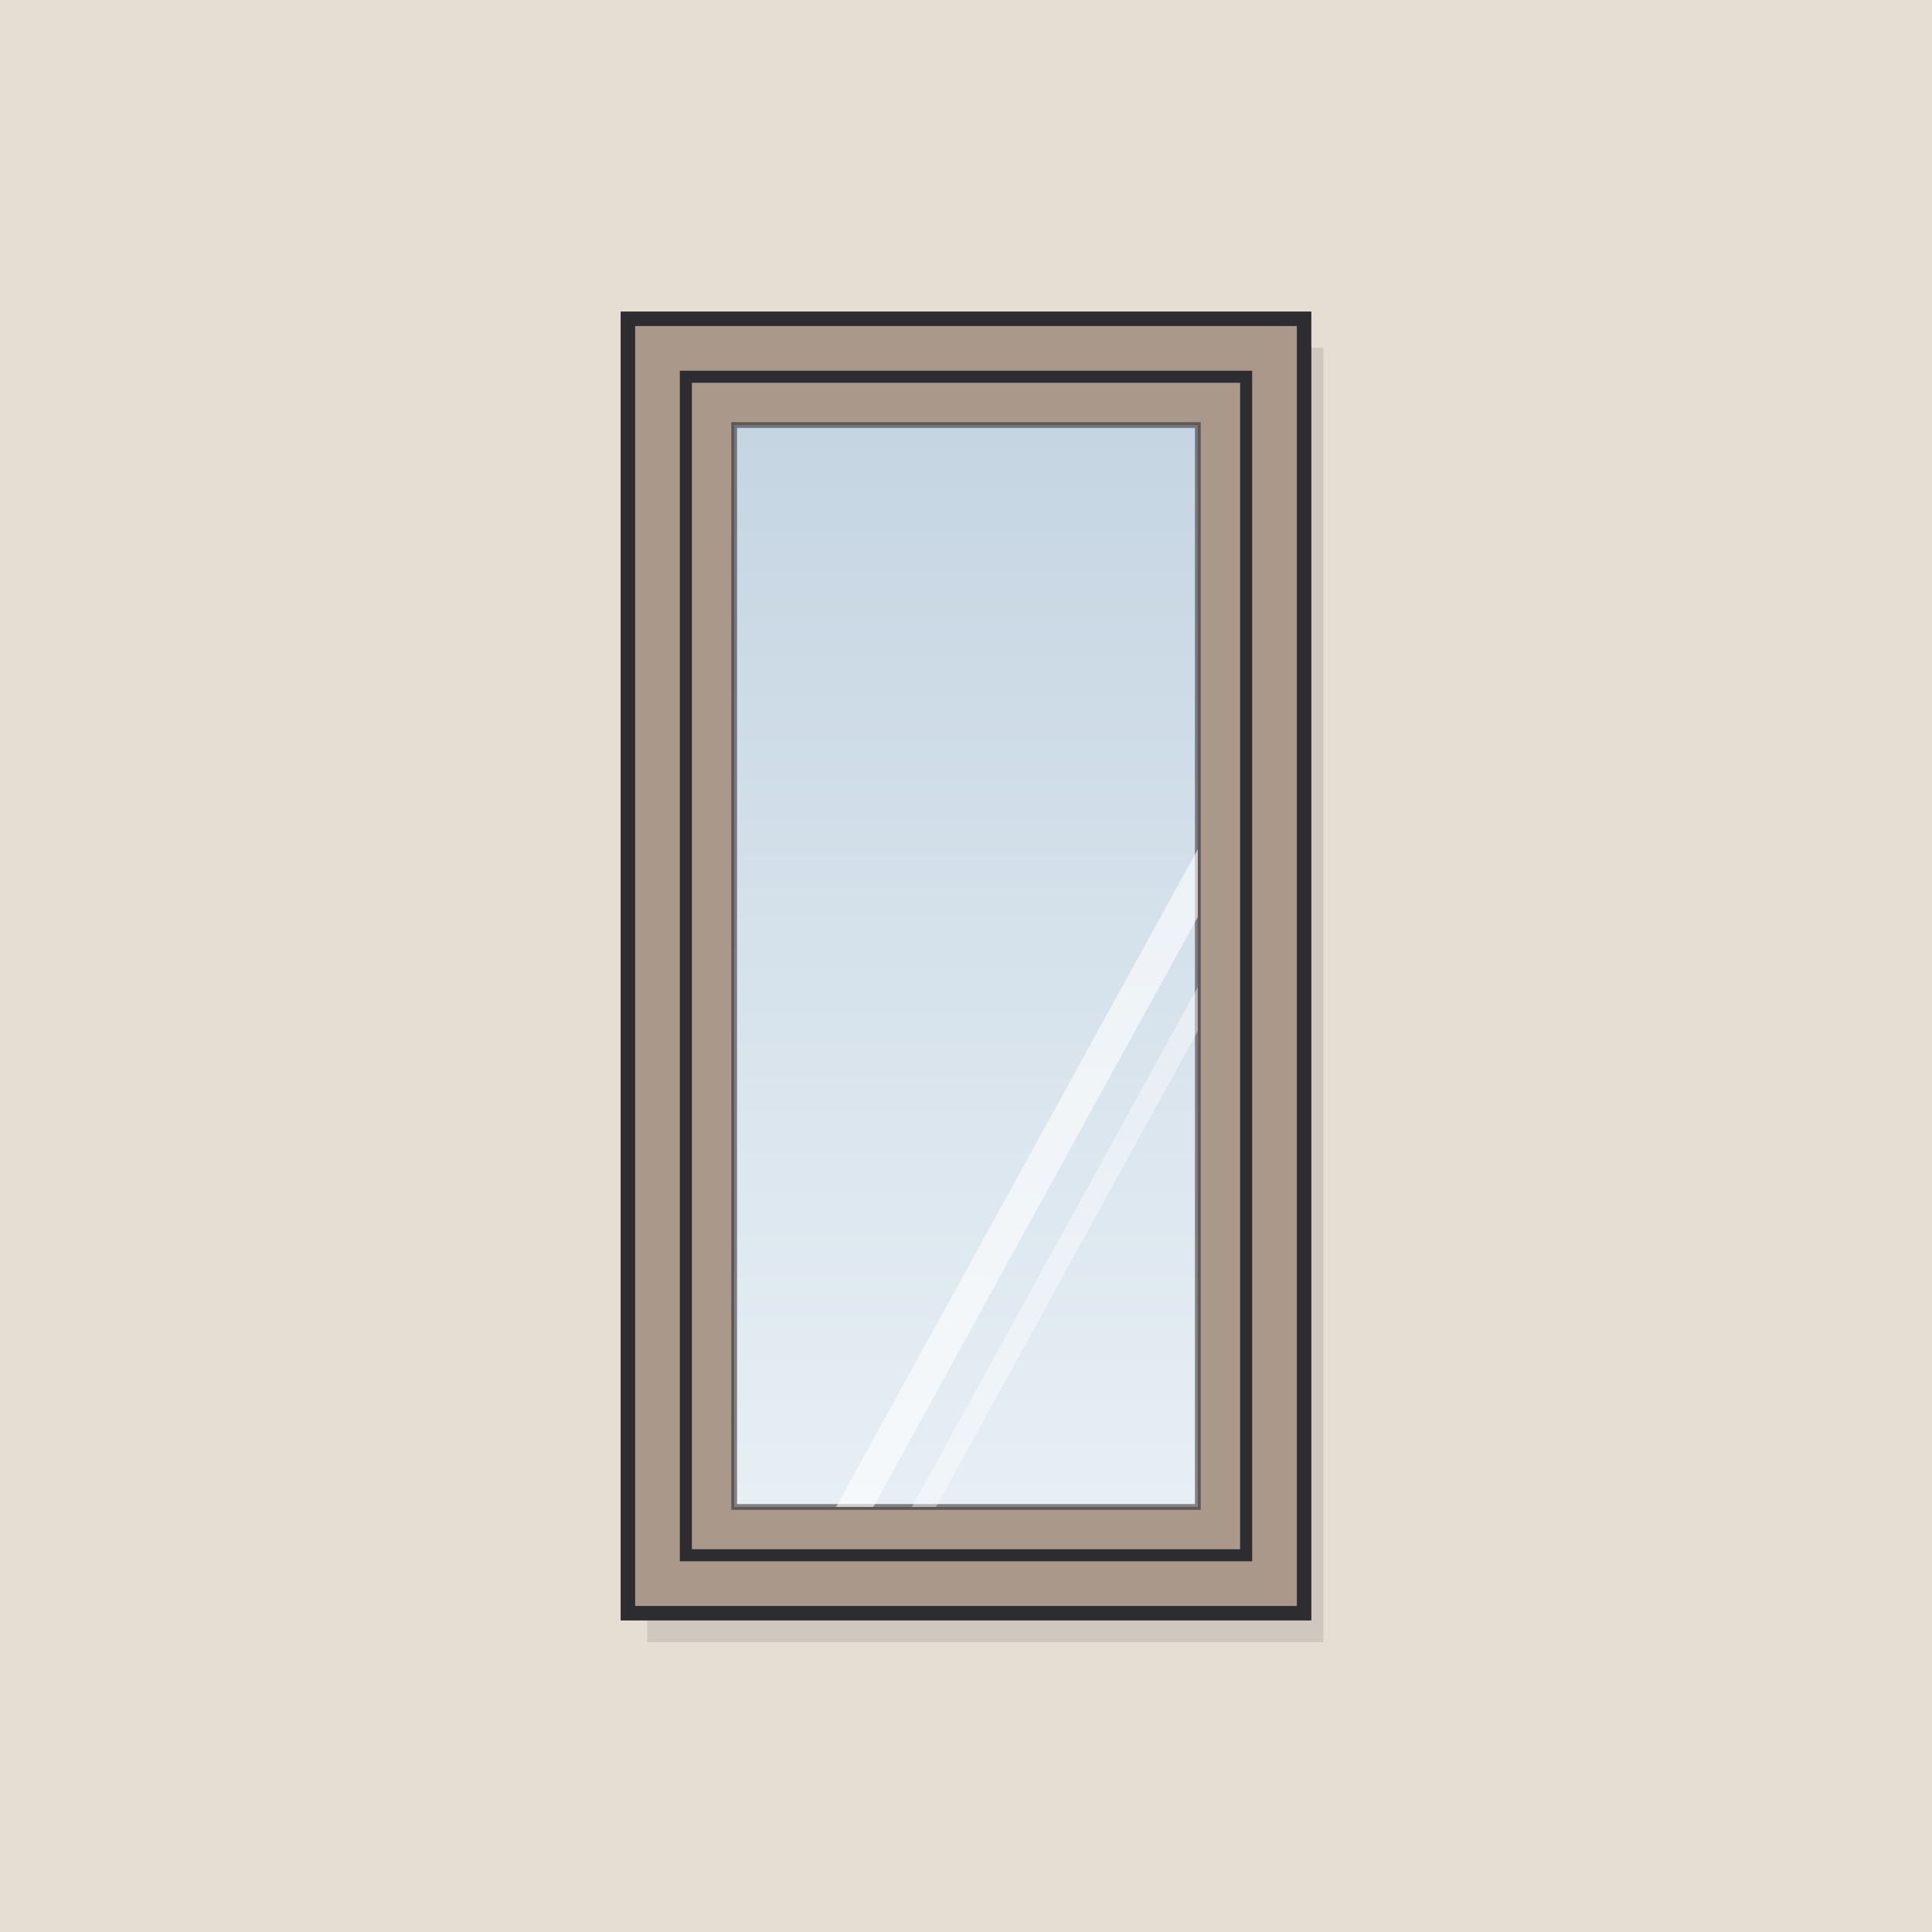
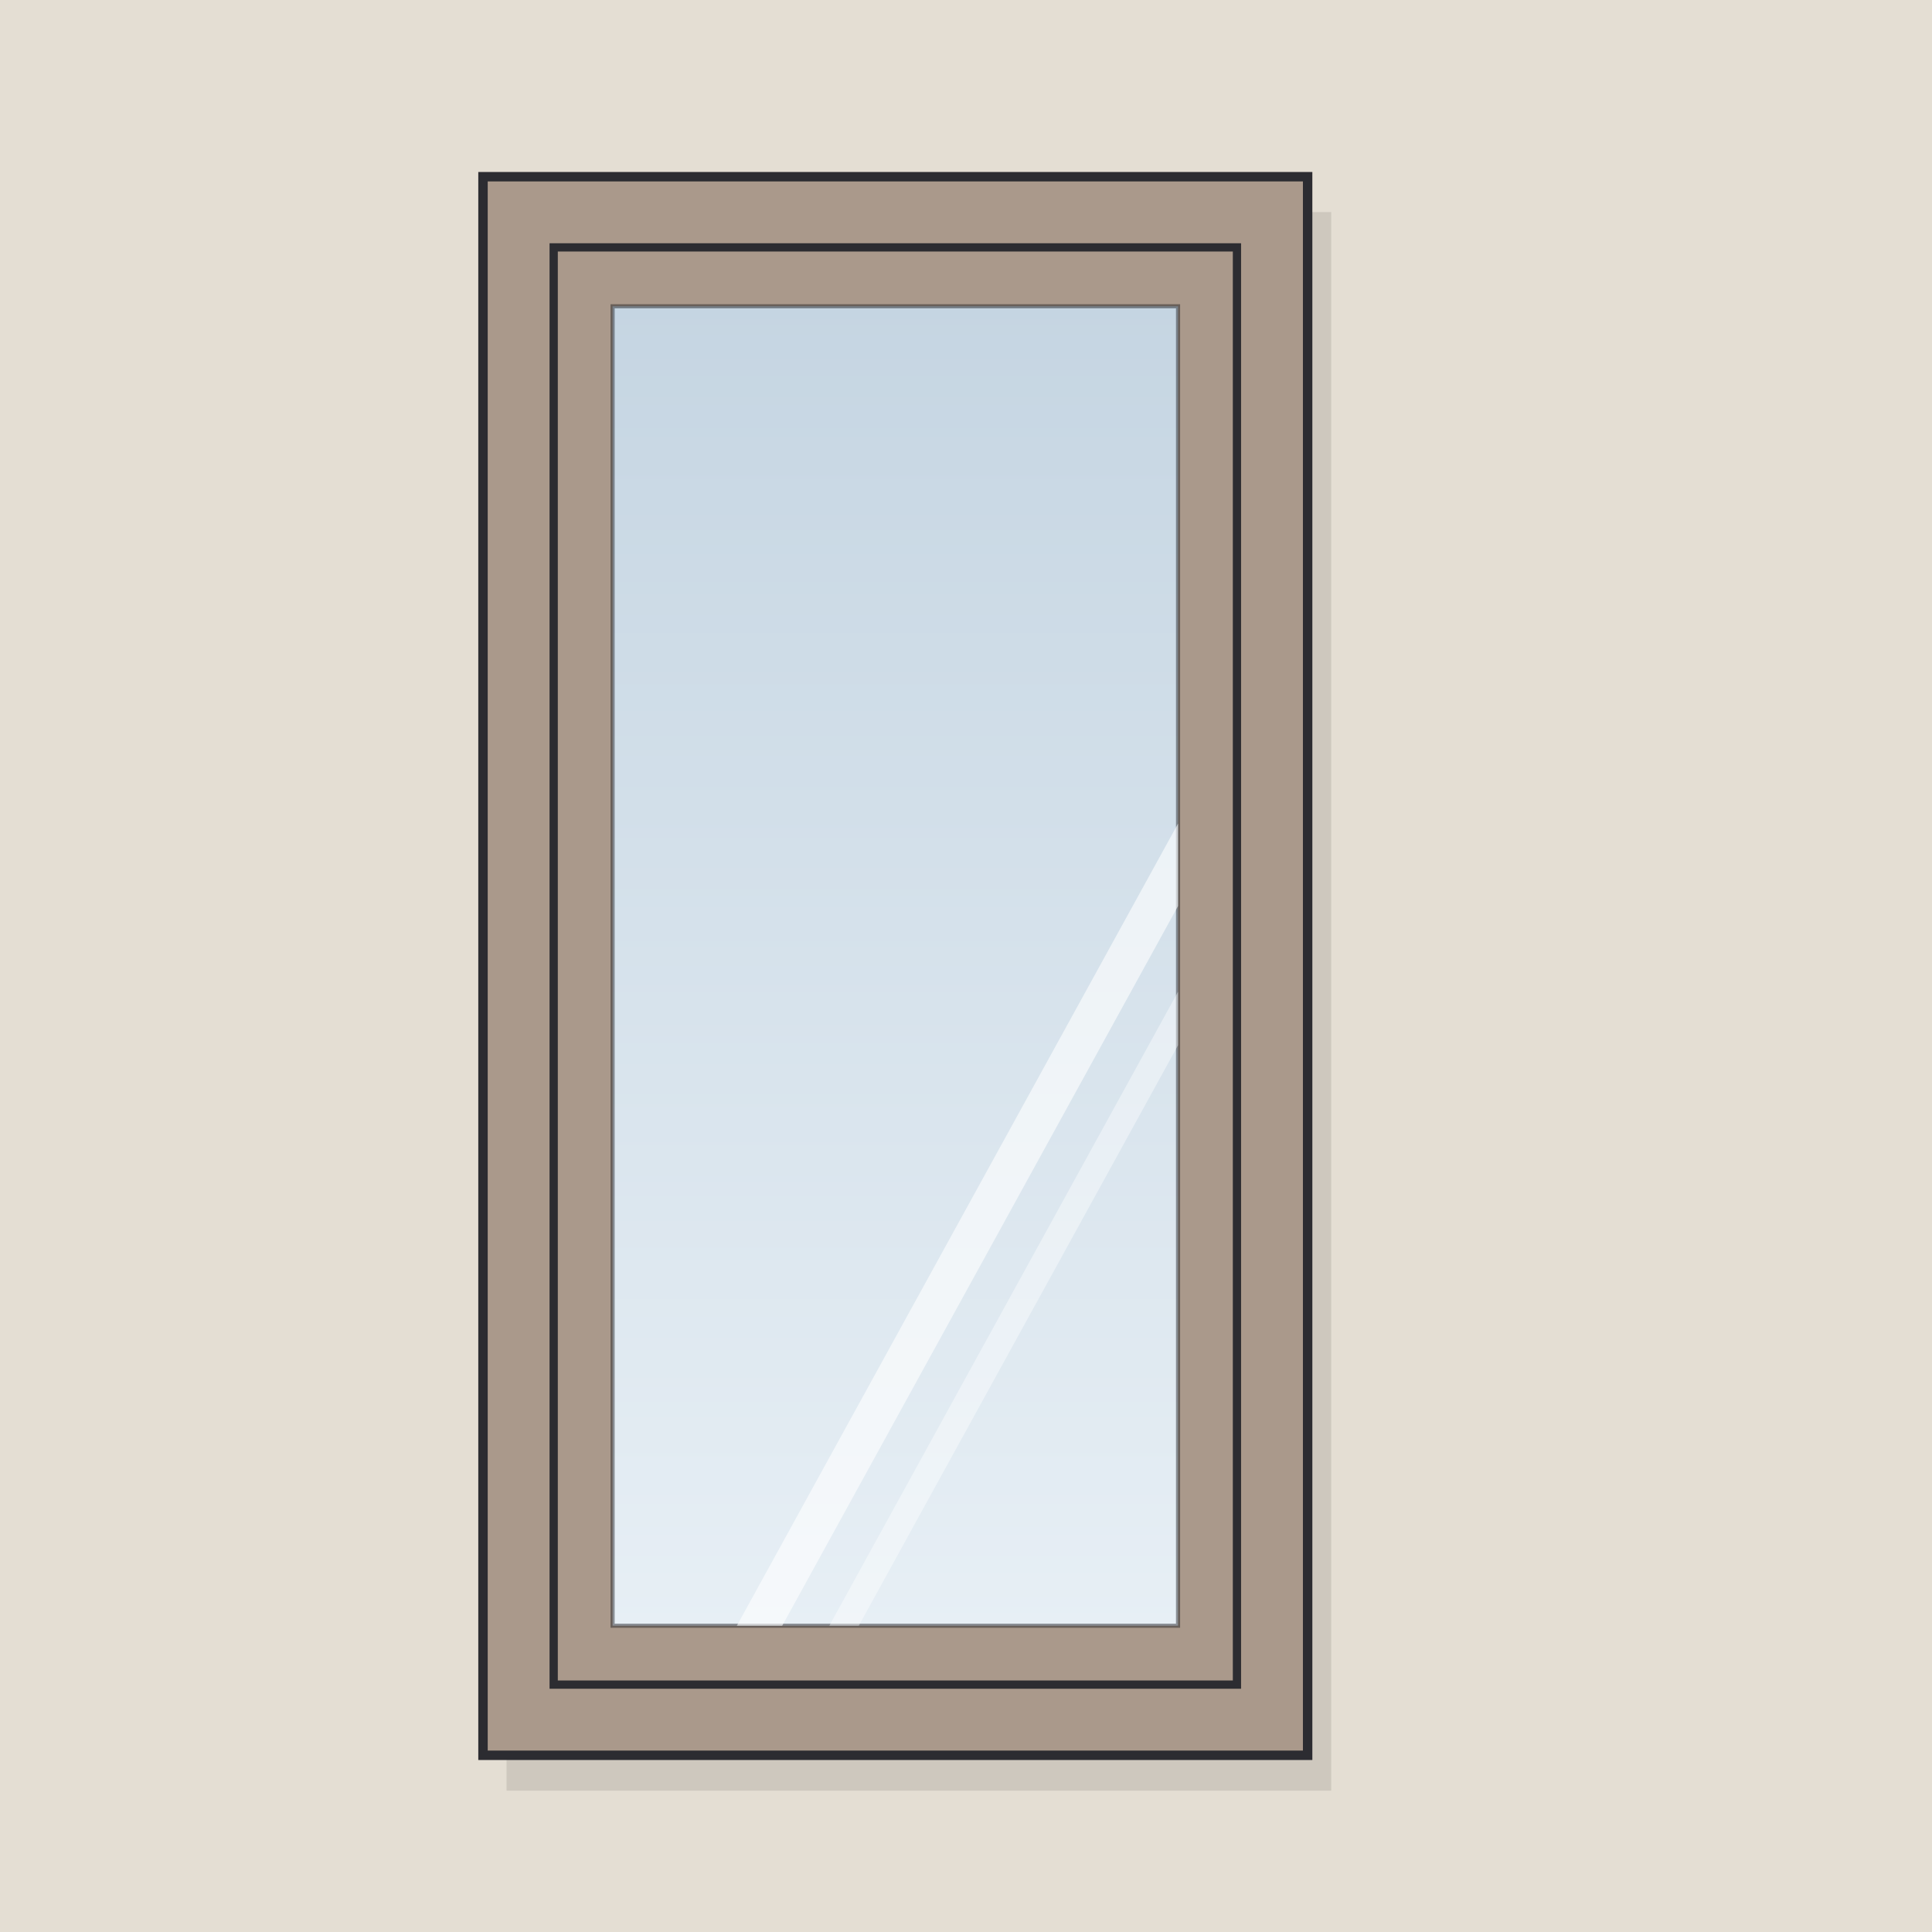
- <svg xmlns="http://www.w3.org/2000/svg" viewBox="0 0 400 400" width="400" height="400" role="img">
+ <svg xmlns="http://www.w3.org/2000/svg" viewBox="48.0 36.0 328.0 328.0" width="600" height="600" role="img">
  <defs>
    <linearGradient id="gl" x1="0" y1="0" x2="0" y2="1">
      <stop offset="0" stop-color="#C5D5E2" />
      <stop offset="1" stop-color="#E7EFF5" />
    </linearGradient>
    <pattern id="mesh" width="4" height="4" patternUnits="userSpaceOnUse">
      <rect width="4" height="4" fill="#B9C2CA" />
      <path d="M0 .5H4M.5 0V4" stroke="#19191D" stroke-opacity=".12" stroke-width="1" />
    </pattern>
    <pattern id="pine" width="14" height="14" patternUnits="userSpaceOnUse">
      <rect width="14" height="14" fill="#DFC195" />
      <path d="M3 0V14M9.5 0V14" stroke="#8C6030" stroke-opacity=".13" stroke-width="1" />
      <path d="M6 0V14" stroke="#FFFFFF" stroke-opacity=".12" stroke-width="1.4" />
    </pattern>
    <linearGradient id="shine" x1="0" y1="0" x2="1" y2="0">
      <stop offset="0" stop-color="#fff" stop-opacity="0" />
      <stop offset=".5" stop-color="#fff" stop-opacity=".75" />
      <stop offset="1" stop-color="#fff" stop-opacity="0" />
    </linearGradient>
  </defs>
-   <rect width="400" height="400" fill="#E4DED3" />
+   <rect x="-400" y="-400" width="1200" height="1200" fill="#E4DED3" />
  <rect x="134.0" y="72.0" width="140.0" height="268.0" fill="#000" stroke="none" stroke-width="0" fill-opacity=".10" />
-   <rect x="130.0" y="66.0" width="140.0" height="268.0" fill="#AA998B" stroke="#2C2C31" stroke-width="3" />
-   <rect x="142.0" y="78.0" width="116.0" height="244.0" fill="url(#mesh)" stroke="#19191D" stroke-width="1" stroke-opacity=".35" />
-   <rect x="142.0" y="78.0" width="116.0" height="244.0" fill="#AA998B" stroke="#2C2C31" stroke-width="2.5" />
+   <rect x="130.0" y="66.0" width="140.0" height="268.0" fill="#AA998B" stroke="#2C2C31" stroke-width="1.6" />
+   <rect x="142.0" y="78.0" width="116.0" height="244.0" fill="url(#mesh)" stroke="#19191D" stroke-width="0.6" stroke-opacity=".3" />
+   <rect x="142.0" y="78.0" width="116.0" height="244.0" fill="#AA998B" stroke="#2C2C31" stroke-width="1.4" />
  <clipPath id="c75">
    <rect x="152.0" y="88.0" width="96.0" height="224.0" />
  </clipPath>
-   <rect x="152.0" y="88.0" width="96.0" height="224.0" fill="url(#gl)" stroke="#19191D" stroke-width="1.2" stroke-opacity=".5" />
+   <rect x="152.0" y="88.0" width="96.0" height="224.0" fill="url(#gl)" stroke="#19191D" stroke-width="0.7" stroke-opacity=".45" />
  <g clip-path="url(#c75)">
    <polygon points="173.1,312.0 180.8,312.0 304.0,88.0 296.3,88.0" fill="#fff" fill-opacity=".6" />
    <polygon points="188.8,312.0 193.8,312.0 317.0,88.0 312.0,88.0" fill="#fff" fill-opacity=".4" />
  </g>
</svg>
